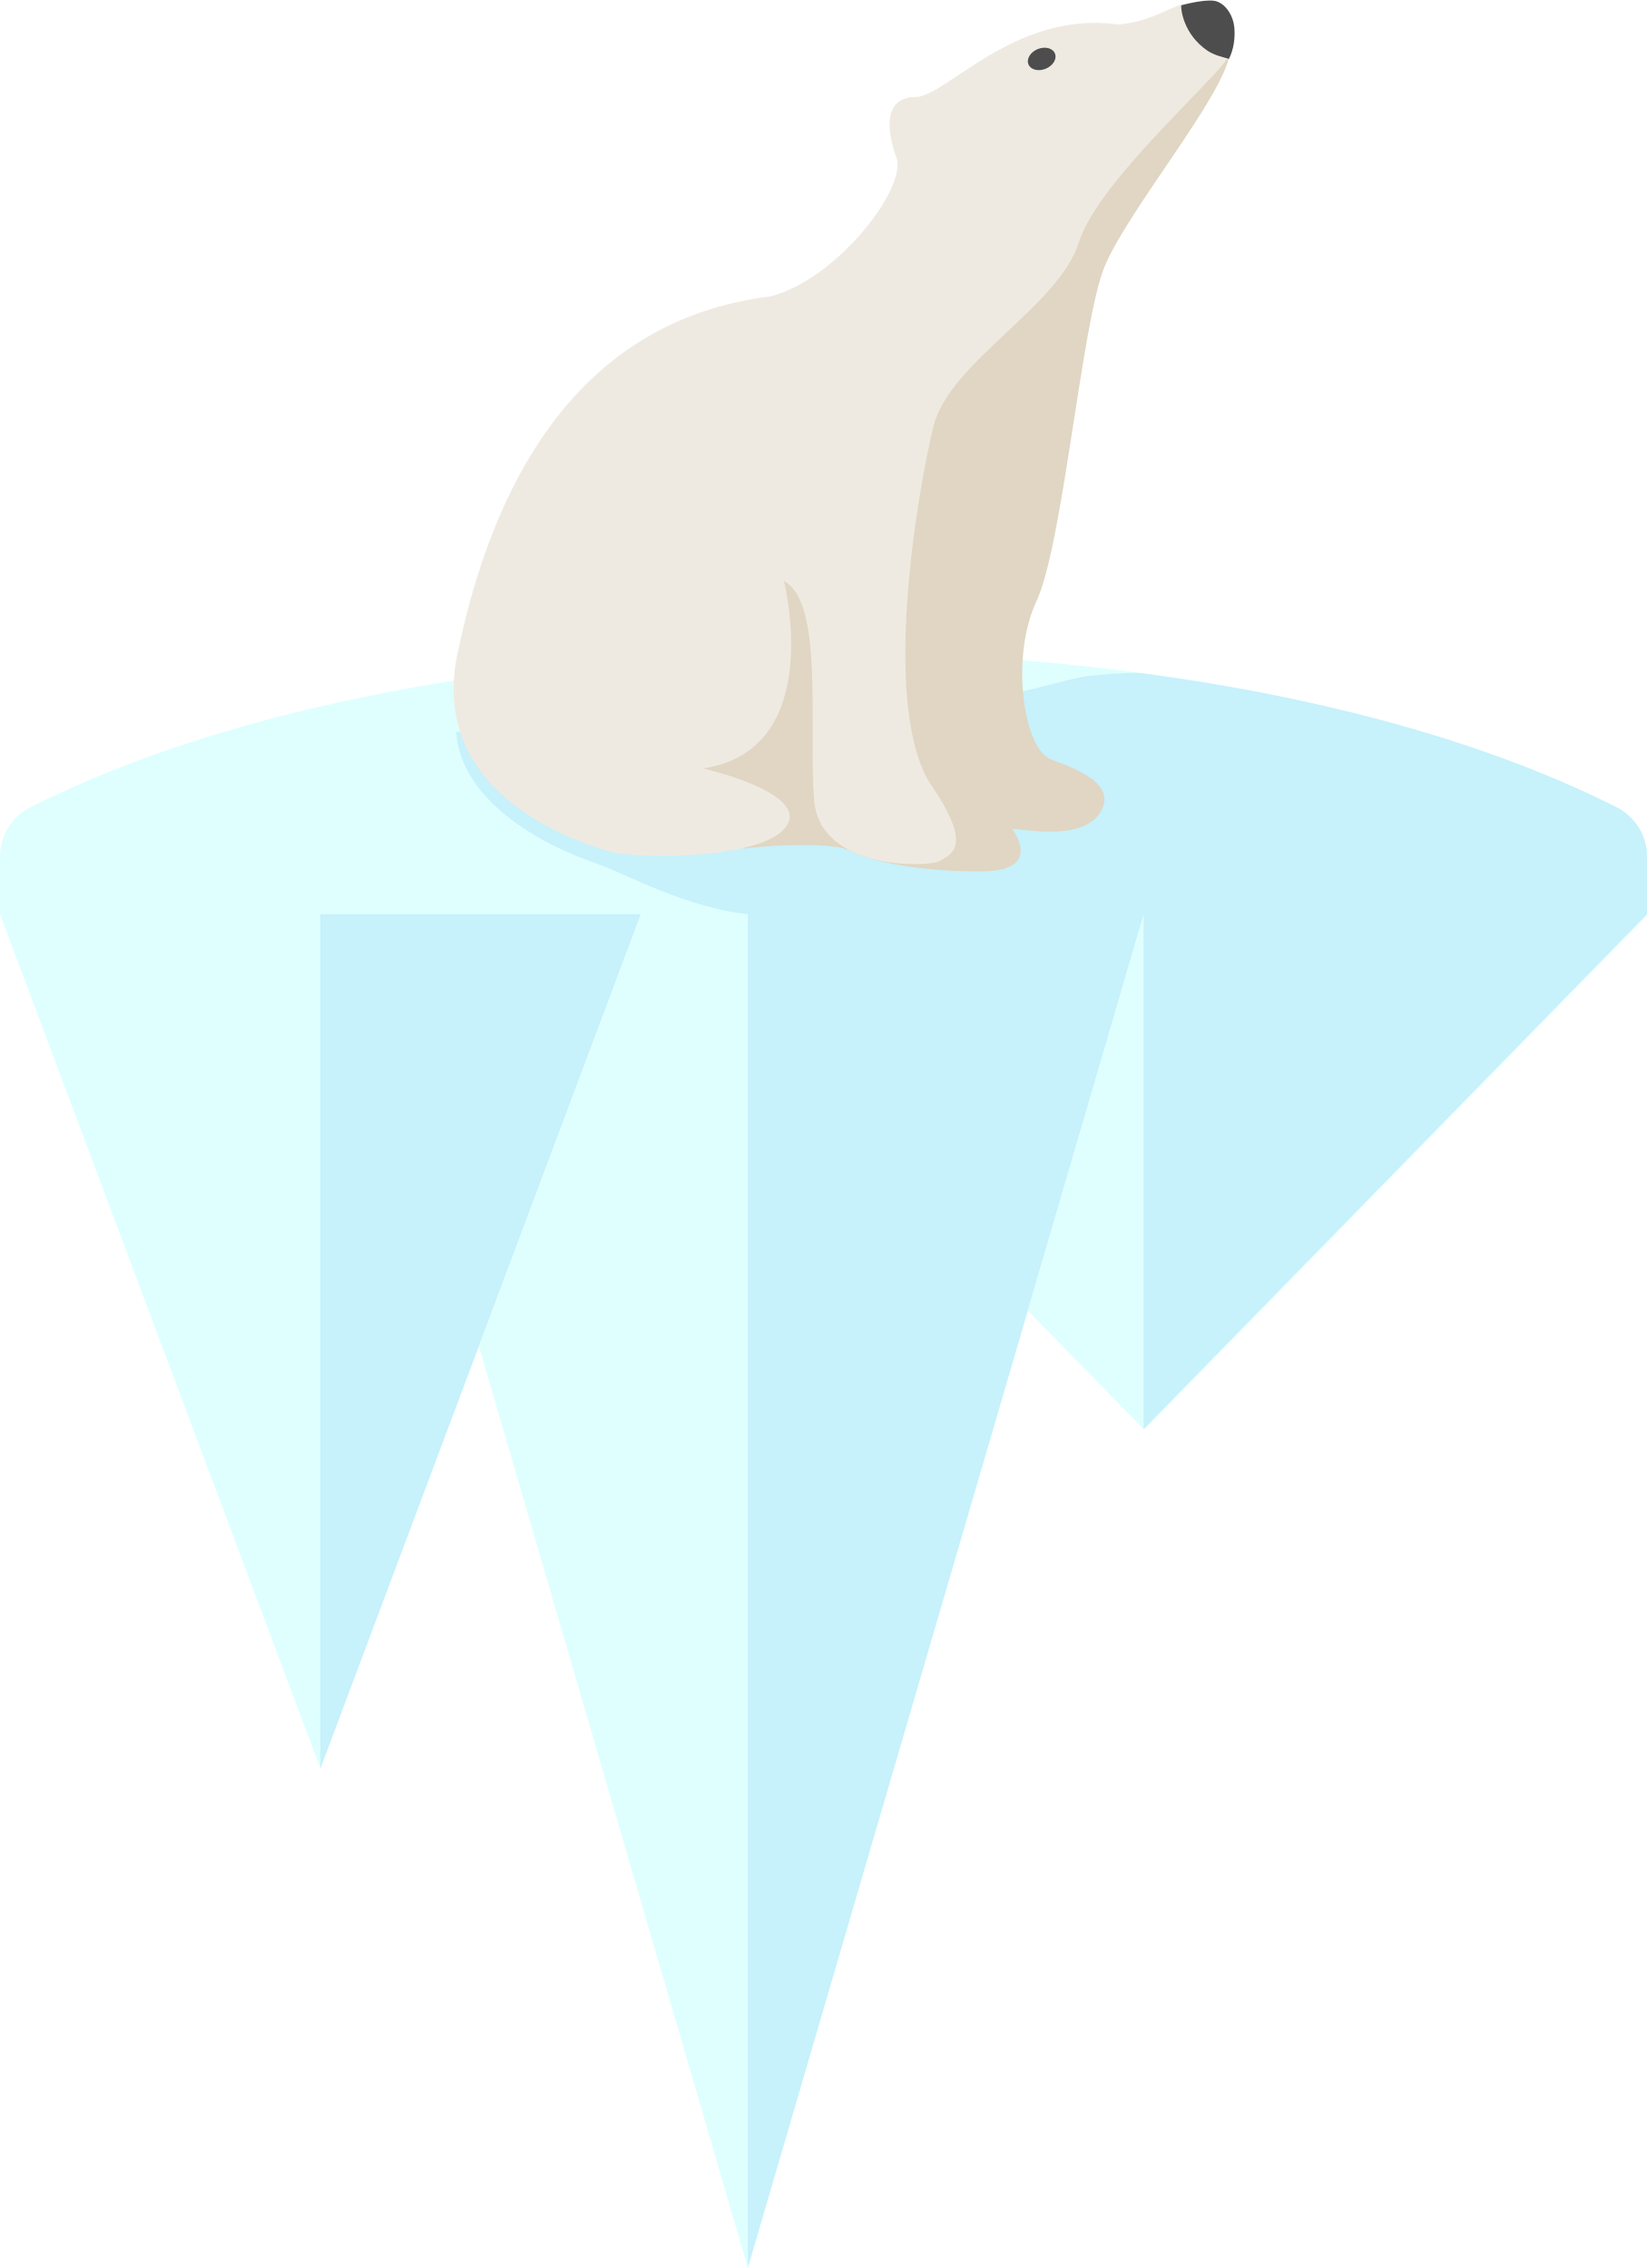
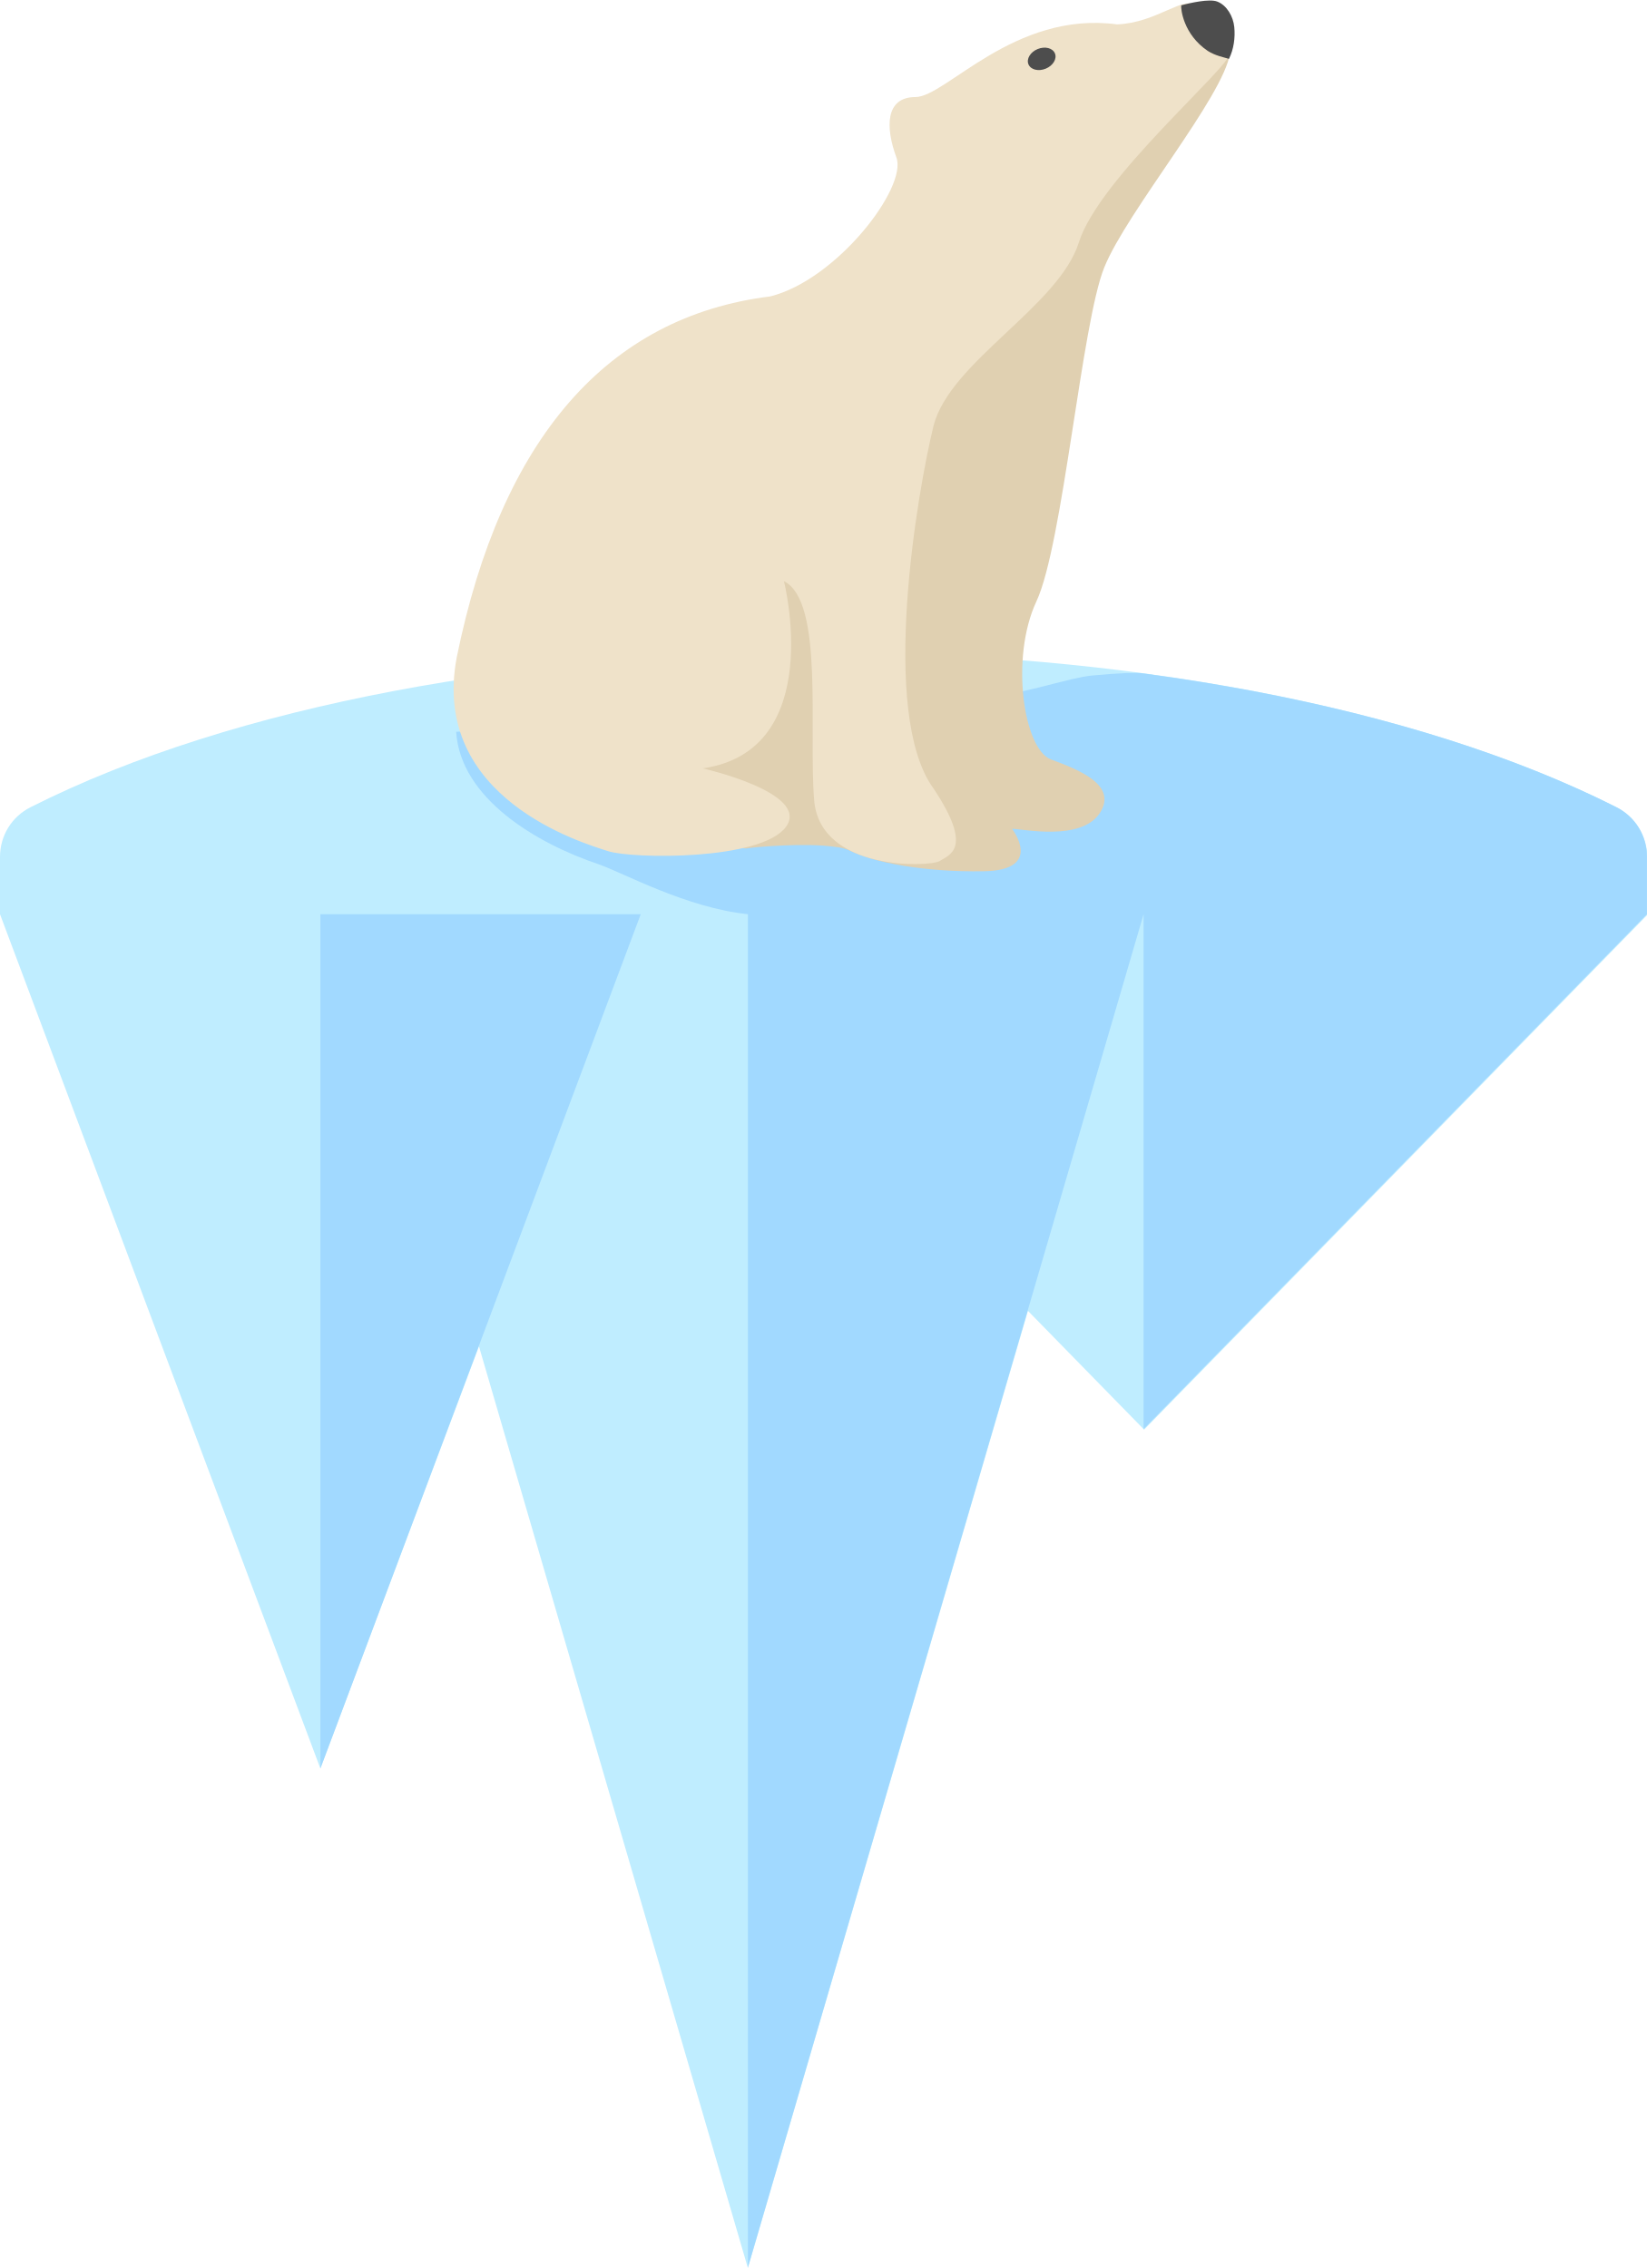
<svg xmlns="http://www.w3.org/2000/svg" version="1.1" id="Layer_2_00000147919132561521870260000012790723482892563133_" x="0px" y="0px" viewBox="0 0 310.5 427.7" style="enable-background:new 0 0 310.5 427.7;" xml:space="preserve">
  <style type="text/css">
- 	.st0{fill:#DFFFFF;}
- 	.st1{fill:#C7F1FB;}
- 	.st2{fill:#E0D6C3;}
- 	.st3{fill:#EFEAE1;}
+ 	.st0{fill:#BFEDFF;}
+ 	.st1{fill:#A1D9FF;}
+ 	.st2{fill:#E0D0B1;}
+ 	.st3{fill:#EFE2C9;}
	.st4{fill:#4D4D4D;}
</style>
  <g id="Iceberg_Bear">
    <g id="Iceberg">
-       <path class="st0" d="M304.7,152.2c-77.1-38.9-221.8-38.9-298.9,0C2.2,154,0,157.6,0,161.6h0v10.8l60.4,161.1l29.9-79.6L141,427.7    l52.8-180.5l21.9,22.4l94.9-97.1v-10.8C310.5,157.6,308.3,154,304.7,152.2z" />
+       <path class="st0" d="M304.7,152.2c-77.1-38.9-221.8-38.9-298.9,0C2.2,154,0,157.6,0,161.6l0,0v10.8l60.4,161.1l29.9-79.6    L141,427.7l52.8-180.5l21.9,22.4l94.9-97.1v-10.8C310.5,157.6,308.3,154,304.7,152.2z" />
      <g>
        <polygon class="st1" points="60.4,333.5 120.8,172.4 60.4,172.4    " />
-         <path class="st1" d="M304.7,152.2c-24.4-12.3-55.5-20.7-89.1-25.2l0,0c0,0,0,0,0,0c-1.1-0.2-4.6-0.1-9.8,0.4     c-4.1,0.4-12.8,3.4-16.8,3.5c-6.7,0.2-13.4,0.3-20.1,0.4c-5.5,0.1-11.1,0.2-16.6,0.9c-7.9,0.9-15.7,2.8-23.5,4     c-7.9,1.2-15.9,1.5-23.8,1.2L86,138h0c0.8,12.5,15,21,26.9,25c4.6,1.6,16.5,8.2,28.1,9.4v255.2l74.6-255.2v97.1l94.9-97.1v-10.8     C310.5,157.6,308.3,154,304.7,152.2z" />
+         <path class="st1" d="M304.7,152.2c-24.4-12.3-55.5-20.7-89.1-25.2l0,0l0,0c-1.1-0.2-4.6-0.1-9.8,0.4c-4.1,0.4-12.8,3.4-16.8,3.5     c-6.7,0.2-13.4,0.3-20.1,0.4c-5.5,0.1-11.1,0.2-16.6,0.9c-7.9,0.9-15.7,2.8-23.5,4c-7.9,1.2-15.9,1.5-23.8,1.2L86,138l0,0     c0.8,12.5,15,21,26.9,25c4.6,1.6,16.5,8.2,28.1,9.4v255.2l74.6-255.2v97.1l94.9-97.1v-10.8C310.5,157.6,308.3,154,304.7,152.2z" />
      </g>
    </g>
  </g>
  <g id="Iceberg_Bear_00000036242227326167055360000006042678273730199981_">
    <g id="Polar_Bear">
-       <path class="st2" d="M231.9,10c-1.2,8.2-19.4,29.8-23.7,40.4s-7.8,52.3-12.8,63s-2.4,27.8,2.7,29.8c5.1,1.9,12.8,4.8,9.2,10.2    c-3.6,5.3-14.5,2.9-16.5,2.9c0,0,6.1,7.8-5.3,8c-11.4,0.2-20.9-1.7-25.3-3.9c-0.7-0.3-1.6-0.6-2.8-0.7c-5.4-0.8-15,0-16.7,0.3    c-2.1,0.4-34.4-13.1-34.4-13.1s10.2-30.3,12.6-33.9c2.4-3.6,36.6-38.5,36.6-38.5s17.2-20.8,17.4-21.5s24.9-22,24.9-22L214,13.6    l12.8-3.6L231.9,10L231.9,10z" />
-       <path class="st3" d="M231.9,10c0,2.7-24.7,23.6-28.5,35.7S179.1,68.2,176,80.3c-3,12.2-10.3,54.3,0,68.4c7.6,11.4,3,12.5,1.1,13.7    c-1.9,1.1-22.4,1.9-23.6-11.4c-1.1-13.3,1.9-37.6-5.7-41.4c0,0,8.1,31.9-15.3,35.3c0,0,20.3,4.6,15.7,11s-29,6.1-33.6,4.6    c-4.6-1.5-33.5-9.9-28.5-36.5c8.4-41.4,28.5-64.3,59.1-68.1c12.5-3.1,25.9-20.5,23.8-26.2s-2.1-11.4,3.6-11.4    c5.7,0,18.6-16.3,38-13.7c7.6-0.3,12.8-5.7,14.8-3.4S231.9,10,231.9,10z" />
+       <path class="st2" d="M231.9,10c-1.2,8.2-19.4,29.8-23.7,40.4s-7.8,52.3-12.8,63s-2.4,27.8,2.7,29.8c5.1,1.9,12.8,4.8,9.2,10.2    c-3.6,5.3-14.5,2.9-16.5,2.9c0,0,6.1,7.8-5.3,8c-11.4,0.2-20.9-1.7-25.3-3.9c-0.7-0.3-1.6-0.6-2.8-0.7c-5.4-0.8-15,0-16.7,0.3    c-2.1,0.4-34.4-13.1-34.4-13.1s10.2-30.3,12.6-33.9s36.6-38.5,36.6-38.5s17.2-20.8,17.4-21.5s24.9-22,24.9-22L214,13.6l12.8-3.6    H231.9L231.9,10z" />
+       <path class="st3" d="M231.9,10c0,2.7-24.7,23.6-28.5,35.7S179.1,68.2,176,80.3c-3,12.2-10.3,54.3,0,68.4c7.6,11.4,3,12.5,1.1,13.7    c-1.9,1.1-22.4,1.9-23.6-11.4c-1.1-13.3,1.9-37.6-5.7-41.4c0,0,8.1,31.9-15.3,35.3c0,0,20.3,4.6,15.7,11s-29,6.1-33.6,4.6    s-33.5-9.9-28.5-36.5c8.4-41.4,28.5-64.3,59.1-68.1c12.5-3.1,25.9-20.5,23.8-26.2s-2.1-11.4,3.6-11.4c5.7,0,18.6-16.3,38-13.7    c7.6-0.3,12.8-5.7,14.8-3.4S231.9,10,231.9,10z" />
      <path class="st4" d="M231.7,11.1c0.9-1.8,1.2-4,1-6s-1.4-4.1-3.2-4.8c-1.5-0.6-5.3,0.3-6.8,0.7c-0.1,0.7,0.4,5.5,5,8.6    C229.1,10.5,230.7,10.8,231.7,11.1z" />
-       <ellipse transform="matrix(0.925 -0.3799 0.3799 0.925 10.5048 75.4563)" class="st4" cx="196.4" cy="11.1" rx="2.7" ry="2" />
+       <ellipse transform="matrix(0.925 -0.3799 0.3799 0.925 10.5034 75.4442)" class="st4" cx="196.4" cy="11.1" rx="2.7" ry="2" />
    </g>
  </g>
</svg>
